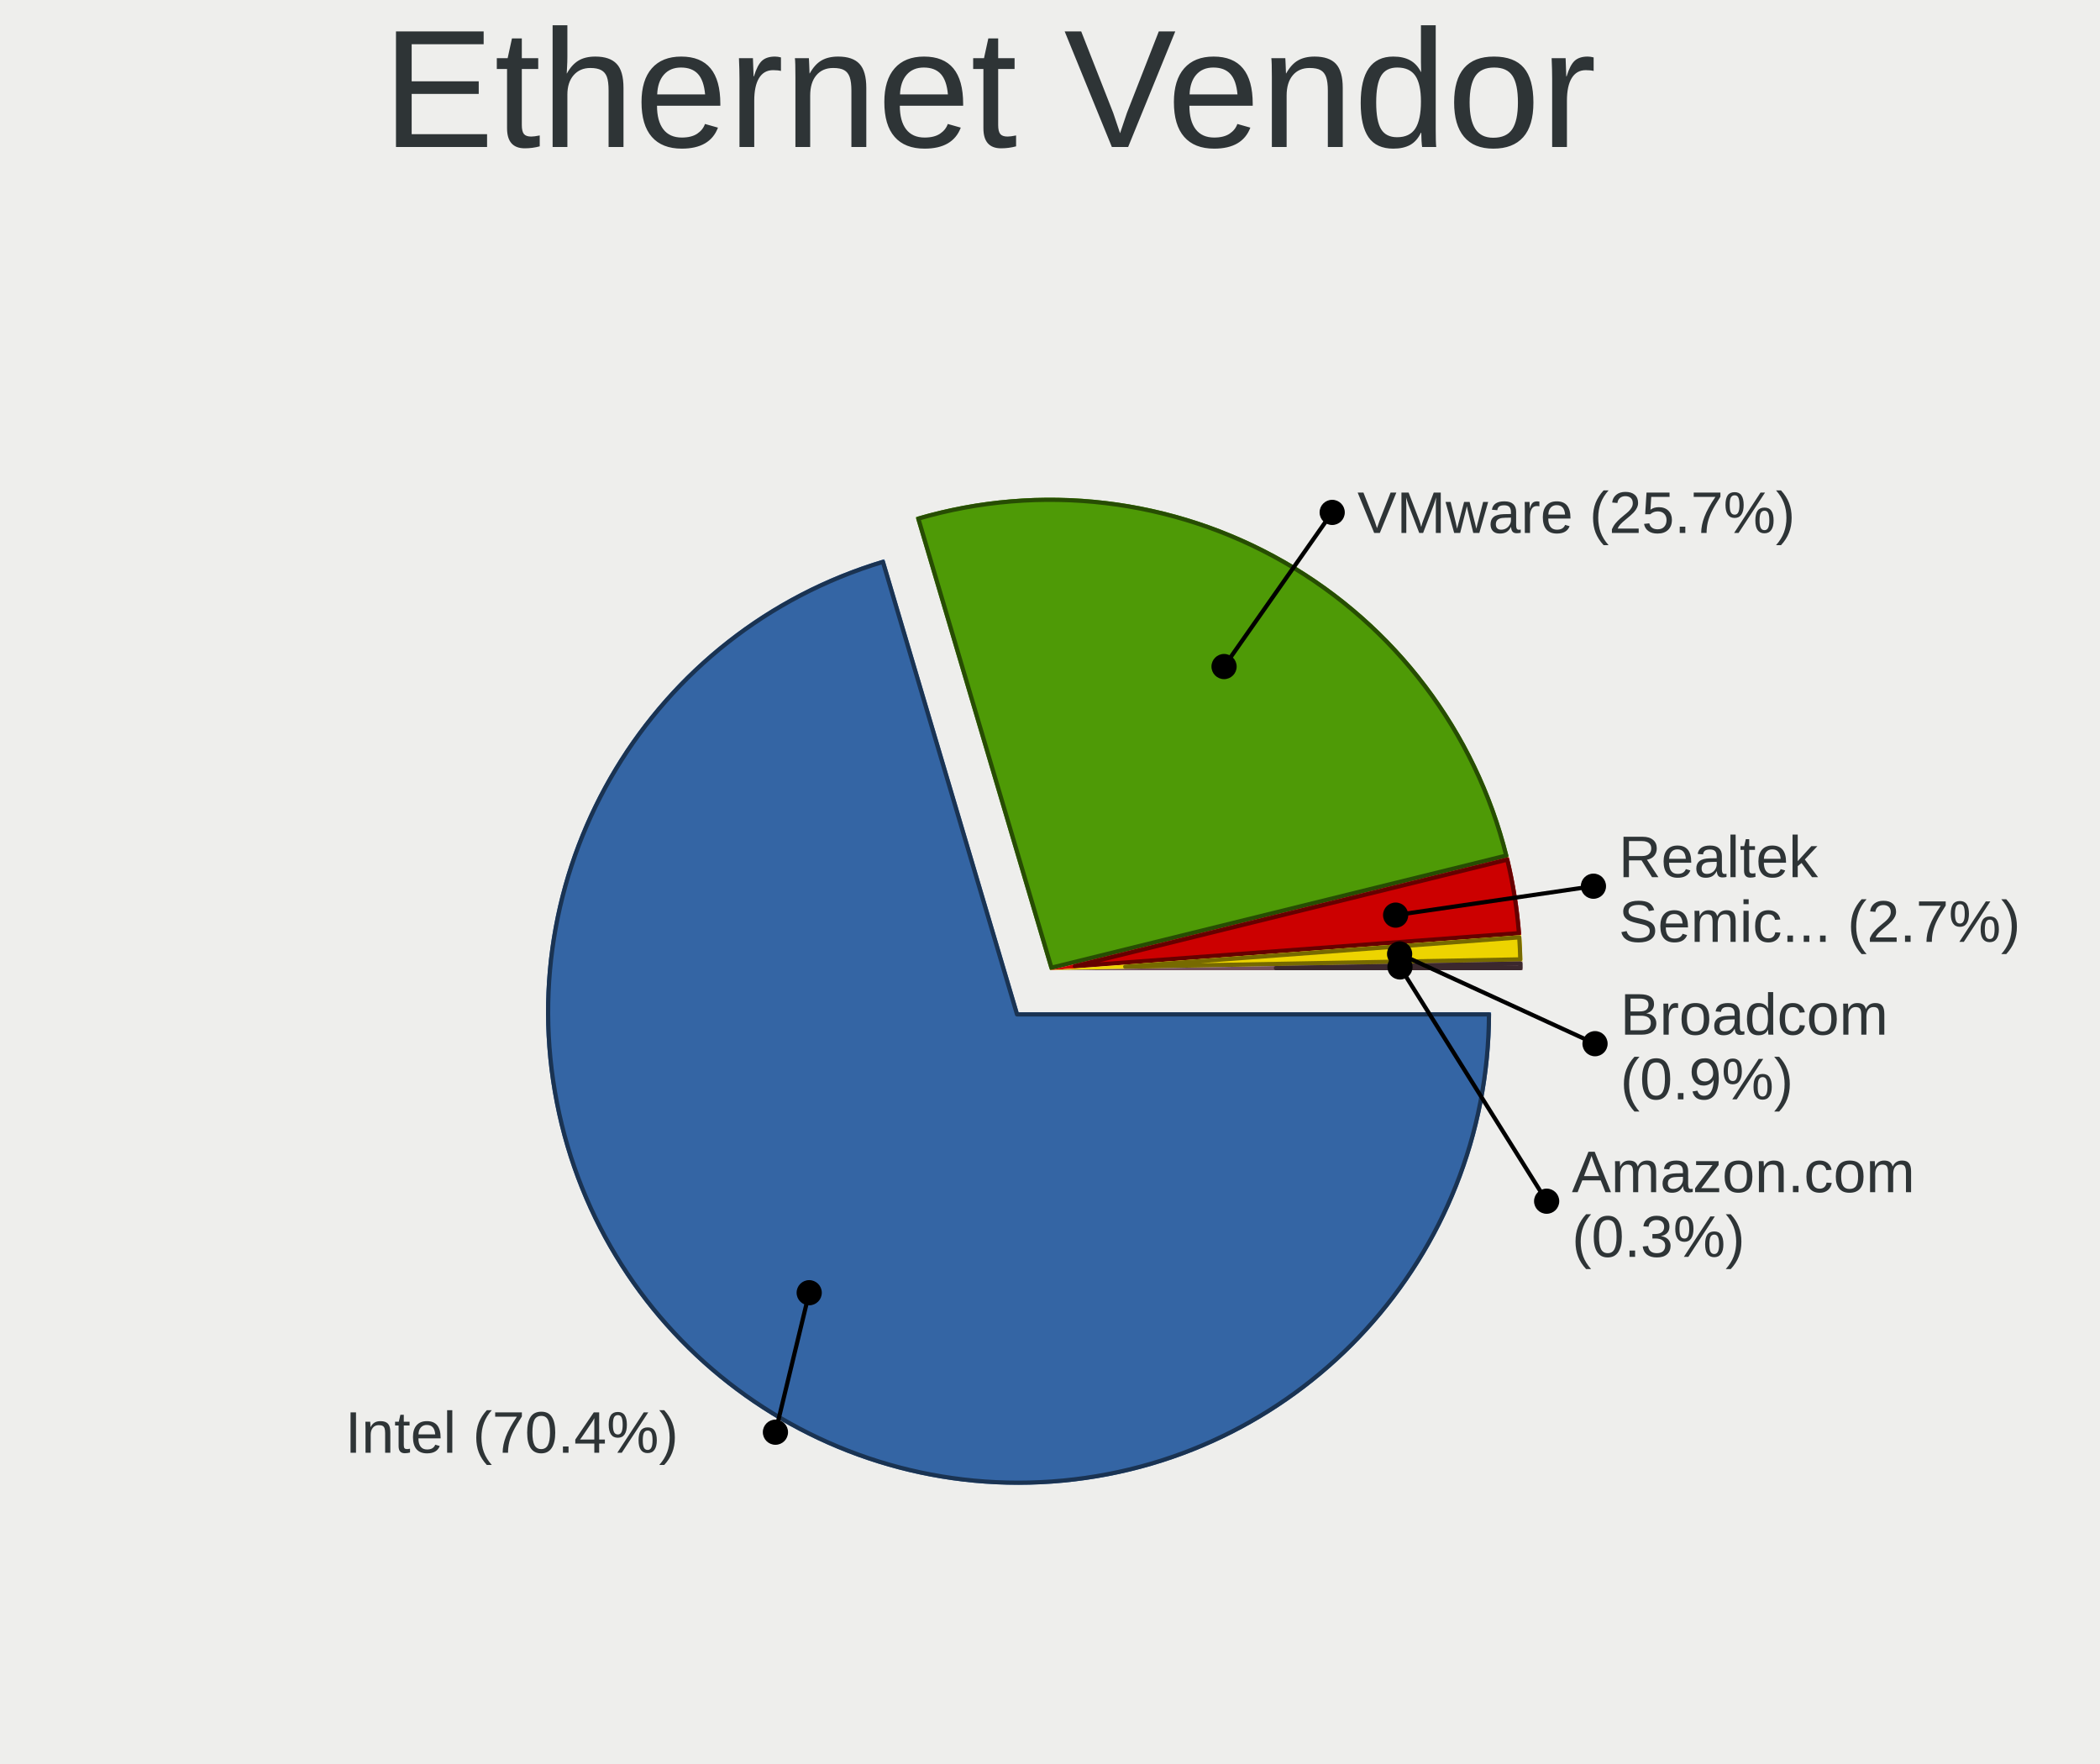
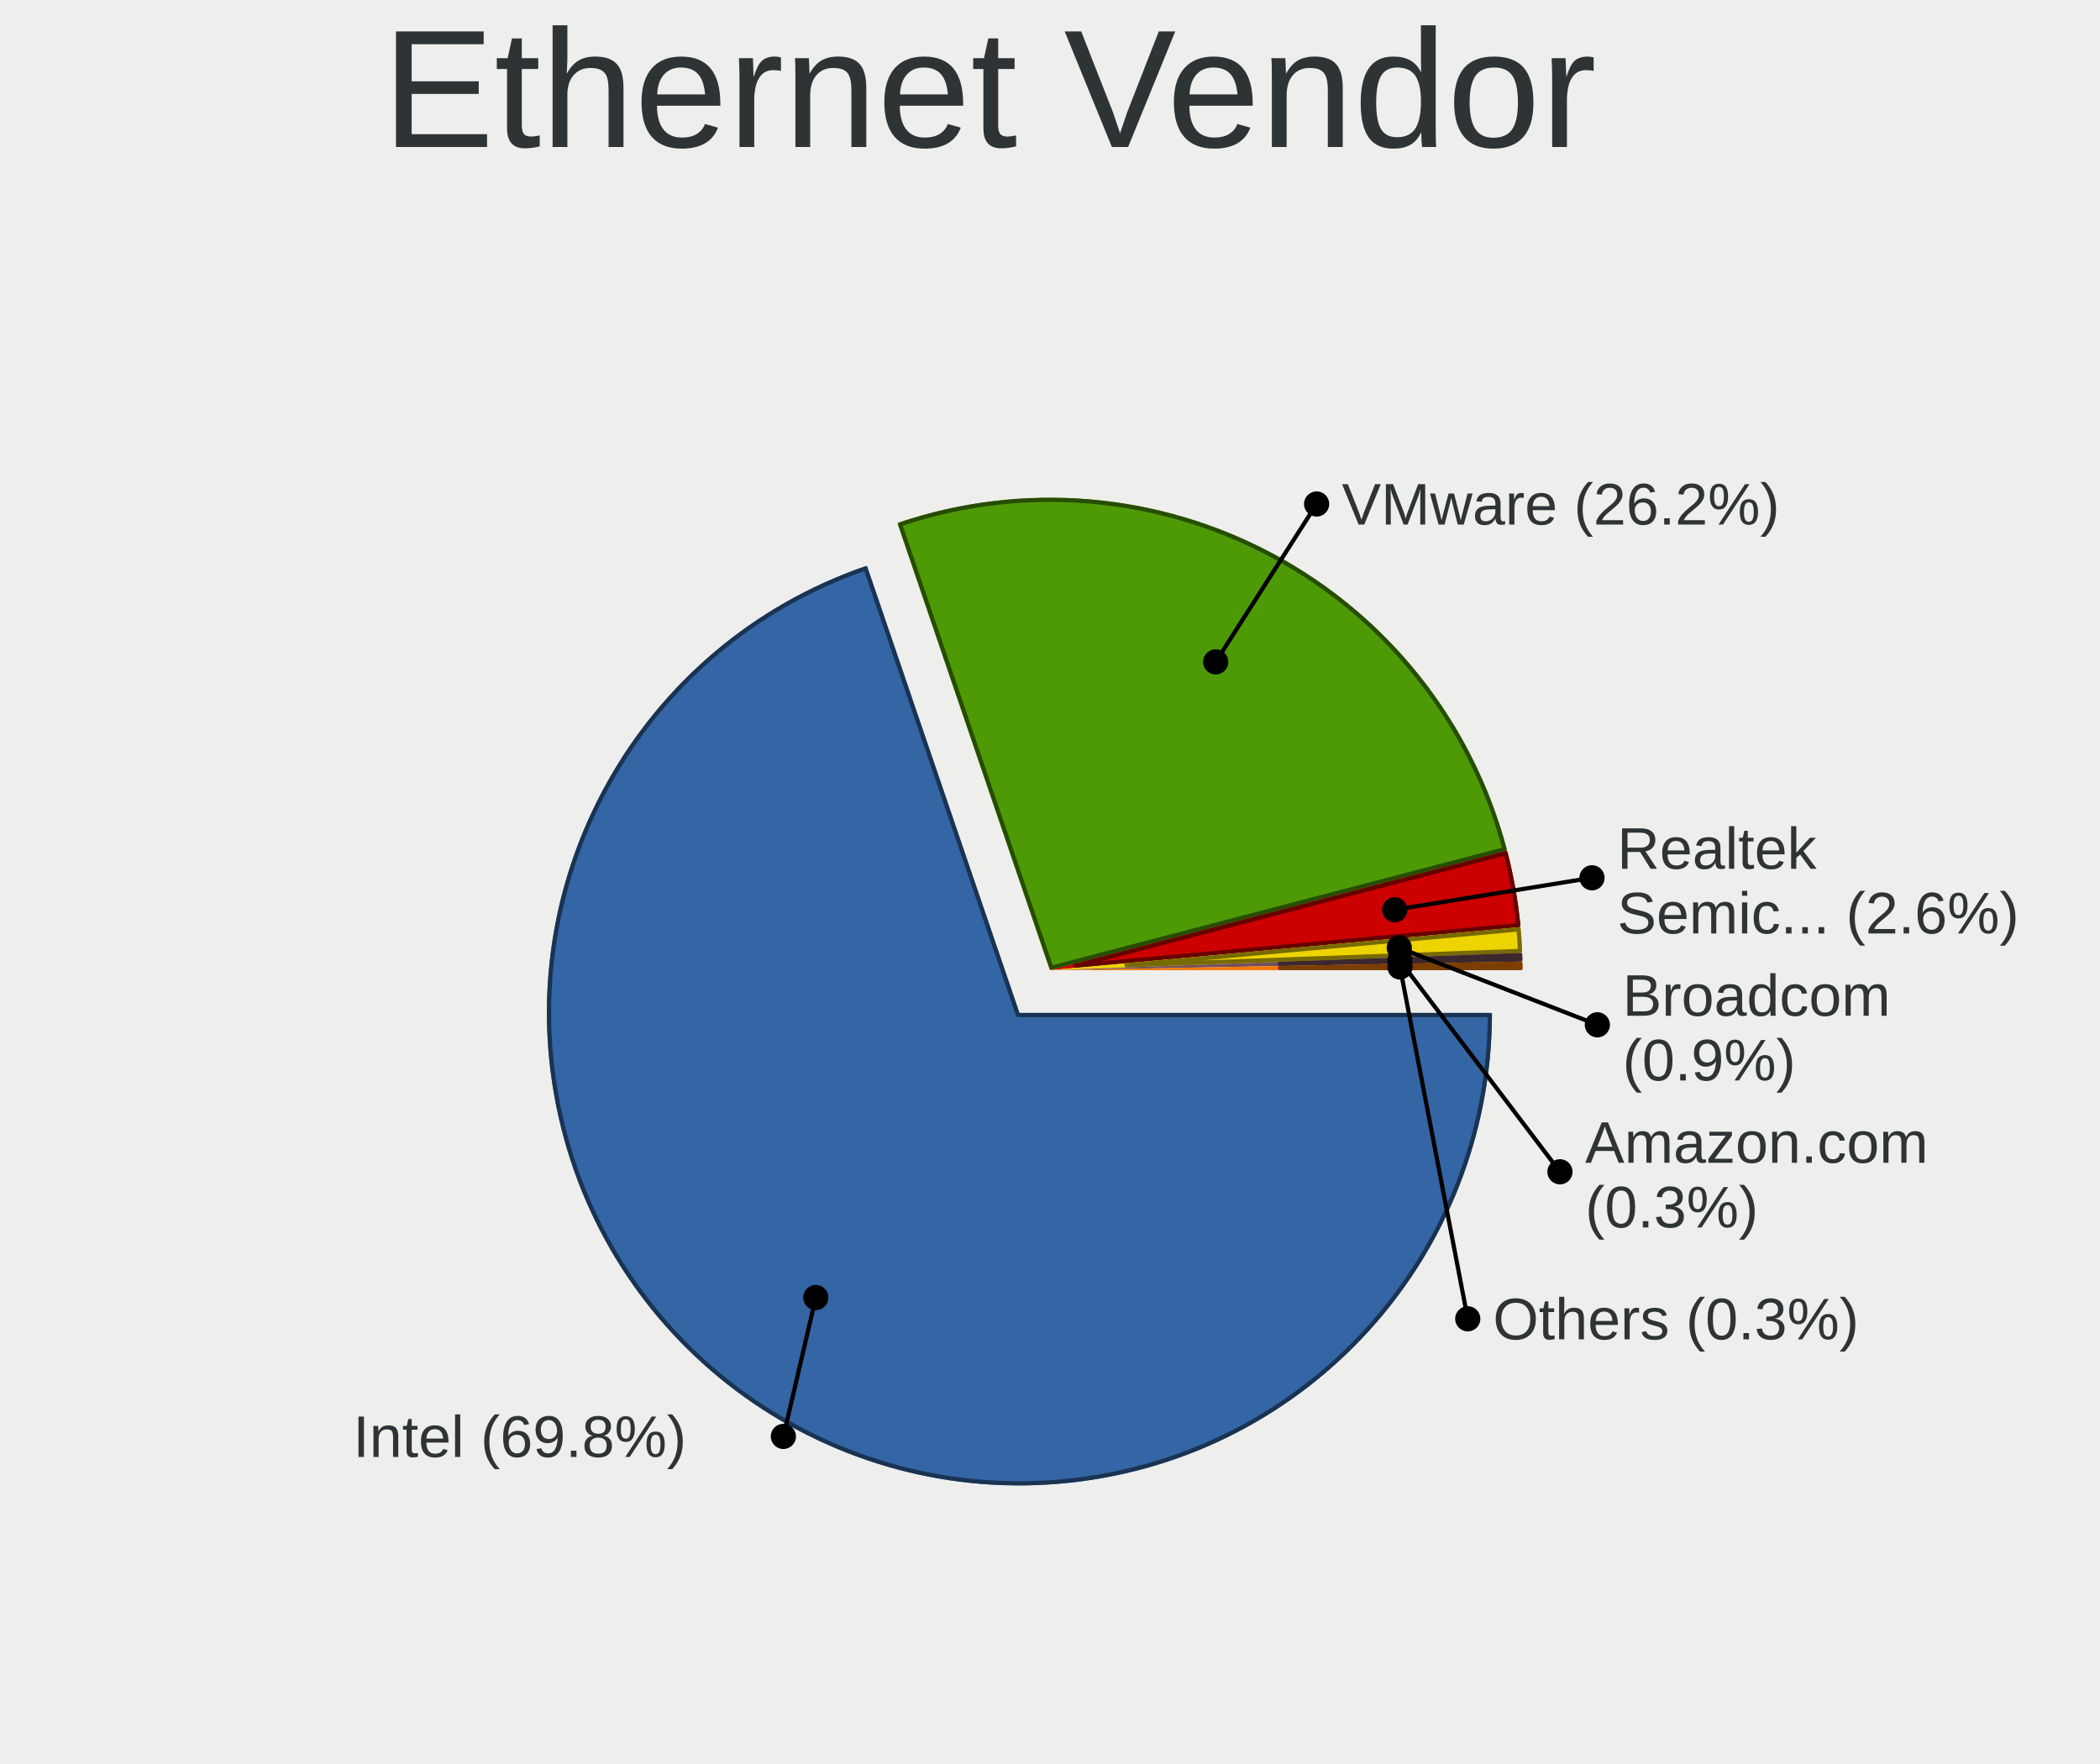
<svg xmlns="http://www.w3.org/2000/svg" width="500" height="420" version="1.0" id="ezcGraph">
  <defs />
  <g id="ezcGraphChart" color-rendering="optimizeQuality" shape-rendering="geometricPrecision" text-rendering="optimizeLegibility">
    <path d=" M 0,420 L 0,0 L 500,0 L 500,420 L 0,420 z " style="fill: #eeeeec; fill-opacity: 1.00; stroke: none;" id="ezcGraphPolygon_1" />
    <path d=" M 0,42 L 0,0 L 500,0 L 500,42 L 0,42 z " style="fill: #000000; fill-opacity: 0.00; stroke: none;" id="ezcGraphPolygon_2" />
-     <path d="M 242.52,241.02 L 355.02,241.02 A 112.50,112.50 0 1,1 210.55,133.15 z" style="fill: #3465a4; fill-opacity: 1.00; stroke: none; cursor: pointer;" id="ezcGraphCircleSector_4" />
-     <path d="M 242.15,241.52 L 354.52,241.52 A 112.00,112.00 0 1,1 210.22,133.78 z" style="fill: none; stroke: #1a3352; stroke-width: 1; stroke-opacity: 1.00; stroke-linecap: round; stroke-linejoin: round;" id="ezcGraphCircleSector_5" />
-     <path d="M 250.00,231.00 L 218.03,123.14 A 112.50,112.50 0 0,1 359.23,204.08 z" style="fill: #4e9a06; fill-opacity: 1.00; stroke: none; cursor: pointer;" id="ezcGraphCircleSector_6" />
-     <path d="M 250.34,230.40 L 218.65,123.48 A 112.00,112.00 0 0,1 358.63,203.71 z" style="fill: none; stroke: #274d03; stroke-width: 1; stroke-opacity: 1.00; stroke-linecap: round; stroke-linejoin: round;" id="ezcGraphCircleSector_7" />
-     <path d="M 250.00,231.00 L 359.23,204.08 A 112.50,112.50 0 0,1 362.19,222.64 z" style="fill: #cc0000; fill-opacity: 1.00; stroke: none; cursor: pointer;" id="ezcGraphCircleSector_8" />
-     <path d="M 255.91,230.06 L 358.87,204.68 A 112.00,112.00 0 0,1 361.65,222.18 z" style="fill: none; stroke: #660000; stroke-width: 1; stroke-opacity: 1.00; stroke-linecap: round; stroke-linejoin: round;" id="ezcGraphCircleSector_9" />
-     <path d="M 250.00,231.00 L 362.19,222.64 A 112.50,112.50 0 0,1 362.48,228.91 z" style="fill: #edd400; fill-opacity: 1.00; stroke: none; cursor: pointer;" id="ezcGraphCircleSector_10" />
-     <path d="M 267.91,230.17 L 361.73,223.18 A 112.00,112.00 0 0,1 361.97,228.42 z" style="fill: none; stroke: #776a00; stroke-width: 1; stroke-opacity: 1.00; stroke-linecap: round; stroke-linejoin: round;" id="ezcGraphCircleSector_11" />
-     <path d="M 250.00,231.00 L 362.48,228.91 A 112.50,112.50 0 0,1 362.50,231.00 z" style="fill: #75505b; fill-opacity: 1.00; stroke: none; cursor: pointer;" id="ezcGraphCircleSector_12" />
-     <path d="M 303.79,230.50 L 361.99,229.42 A 112.00,112.00 0 0,1 362.00,230.50 z" style="fill: none; stroke: #3b282e; stroke-width: 1; stroke-opacity: 1.00; stroke-linecap: round; stroke-linejoin: round;" id="ezcGraphCircleSector_13" />
-     <path d=" M 192.667,307.791 L 184.628,341" style="fill: none; stroke: #000000; stroke-width: 1; stroke-opacity: 1.00; stroke-linecap: round; stroke-linejoin: round;" id="ezcGraphLine_14" />
-     <ellipse cx="192.667" cy="307.791" rx="3" ry="3" style="fill: #000000; fill-opacity: 1.00; stroke: none;" id="ezcGraphCircle_15" />
-     <ellipse cx="184.628" cy="341" rx="3" ry="3" style="fill: #000000; fill-opacity: 1.00; stroke: none;" id="ezcGraphCircle_16" />
-     <path d=" M 291.443,158.702 L 317.188,122" style="fill: none; stroke: #000000; stroke-width: 1; stroke-opacity: 1.00; stroke-linecap: round; stroke-linejoin: round;" id="ezcGraphLine_18" />
-     <ellipse cx="291.443" cy="158.702" rx="3" ry="3" style="fill: #000000; fill-opacity: 1.00; stroke: none;" id="ezcGraphCircle_19" />
-     <ellipse cx="317.188" cy="122" rx="3" ry="3" style="fill: #000000; fill-opacity: 1.00; stroke: none;" id="ezcGraphCircle_20" />
-     <path d=" M 332.295,217.887 L 379.39,211" style="fill: none; stroke: #000000; stroke-width: 1; stroke-opacity: 1.00; stroke-linecap: round; stroke-linejoin: round;" id="ezcGraphLine_22" />
-     <ellipse cx="332.295" cy="217.887" rx="3" ry="3" style="fill: #000000; fill-opacity: 1.00; stroke: none;" id="ezcGraphCircle_23" />
-     <ellipse cx="379.39" cy="211" rx="3" ry="3" style="fill: #000000; fill-opacity: 1.00; stroke: none;" id="ezcGraphCircle_24" />
-     <path d=" M 333.243,227.129 L 379.769,248.5" style="fill: none; stroke: #000000; stroke-width: 1; stroke-opacity: 1.00; stroke-linecap: round; stroke-linejoin: round;" id="ezcGraphLine_26" />
-     <ellipse cx="333.243" cy="227.129" rx="3" ry="3" style="fill: #000000; fill-opacity: 1.00; stroke: none;" id="ezcGraphCircle_27" />
-     <ellipse cx="379.769" cy="248.5" rx="3" ry="3" style="fill: #000000; fill-opacity: 1.00; stroke: none;" id="ezcGraphCircle_28" />
-     <path d=" M 333.33,230.226 L 368.25,286" style="fill: none; stroke: #000000; stroke-width: 1; stroke-opacity: 1.00; stroke-linecap: round; stroke-linejoin: round;" id="ezcGraphLine_30" />
-     <ellipse cx="333.33" cy="230.226" rx="3" ry="3" style="fill: #000000; fill-opacity: 1.00; stroke: none;" id="ezcGraphCircle_31" />
-     <ellipse cx="368.25" cy="286" rx="3" ry="3" style="fill: #000000; fill-opacity: 1.00; stroke: none;" id="ezcGraphCircle_32" />
+     <path d="M 242.73,241.17 L 355.23,241.17 A 112.50,112.50 0 1,1 206.40,134.69 z" style="fill: #3465a4; fill-opacity: 1.00; stroke: none; cursor: pointer;" id="ezcGraphCircleSector_4" />
+     <path d="M 242.37,241.67 L 354.73,241.67 A 112.00,112.00 0 1,1 206.09,135.33 z" style="fill: none; stroke: #1a3352; stroke-width: 1; stroke-opacity: 1.00; stroke-linecap: round; stroke-linejoin: round;" id="ezcGraphCircleSector_5" />
+     <path d="M 250.00,231.00 L 213.68,124.53 A 112.50,112.50 0 0,1 358.84,202.54 z" style="fill: #4e9a06; fill-opacity: 1.00; stroke: none; cursor: pointer;" id="ezcGraphCircleSector_6" />
+     <path d="M 250.32,230.40 L 214.31,124.84 A 112.00,112.00 0 0,1 358.23,202.19 z" style="fill: none; stroke: #274d03; stroke-width: 1; stroke-opacity: 1.00; stroke-linecap: round; stroke-linejoin: round;" id="ezcGraphCircleSector_7" />
+     <path d="M 250.00,231.00 L 358.84,202.54 A 112.50,112.50 0 0,1 362.03,220.74 z" style="fill: #cc0000; fill-opacity: 1.00; stroke: none; cursor: pointer;" id="ezcGraphCircleSector_8" />
+     <path d="M 256.00,229.95 L 358.48,203.16 A 112.00,112.00 0 0,1 361.49,220.29 z" style="fill: none; stroke: #660000; stroke-width: 1; stroke-opacity: 1.00; stroke-linecap: round; stroke-linejoin: round;" id="ezcGraphCircleSector_9" />
+     <path d="M 250.00,231.00 L 362.03,220.74 A 112.50,112.50 0 0,1 362.42,226.89 z" style="fill: #edd400; fill-opacity: 1.00; stroke: none; cursor: pointer;" id="ezcGraphCircleSector_10" />
+     <path d="M 268.21,229.83 L 361.58,221.28 A 112.00,112.00 0 0,1 361.91,226.41 z" style="fill: none; stroke: #776a00; stroke-width: 1; stroke-opacity: 1.00; stroke-linecap: round; stroke-linejoin: round;" id="ezcGraphCircleSector_11" />
+     <path d="M 250.00,231.00 L 362.42,226.89 A 112.50,112.50 0 0,1 362.48,228.95 z" style="fill: #75505b; fill-opacity: 1.00; stroke: none; cursor: pointer;" id="ezcGraphCircleSector_12" />
+     <path d="M 304.73,229.50 L 361.94,227.41 A 112.00,112.00 0 0,1 361.97,228.45 z" style="fill: none; stroke: #3b282e; stroke-width: 1; stroke-opacity: 1.00; stroke-linecap: round; stroke-linejoin: round;" id="ezcGraphCircleSector_13" />
+     <path d="M 250.00,231.00 L 362.48,228.95 A 112.50,112.50 0 0,1 362.50,231.00 z" style="fill: #f57900; fill-opacity: 1.00; stroke: none;" id="ezcGraphCircleSector_14" />
+     <path d="M 304.75,230.50 L 361.99,229.45 A 112.00,112.00 0 0,1 362.00,230.50 z" style="fill: none; stroke: #7b3d00; stroke-width: 1; stroke-opacity: 1.00; stroke-linecap: round; stroke-linejoin: round;" id="ezcGraphCircleSector_15" />
+     <path d=" M 194.238,308.94 L 186.52,342" style="fill: none; stroke: #000000; stroke-width: 1; stroke-opacity: 1.00; stroke-linecap: round; stroke-linejoin: round;" id="ezcGraphLine_16" />
+     <ellipse cx="194.238" cy="308.94" rx="3" ry="3" style="fill: #000000; fill-opacity: 1.00; stroke: none;" id="ezcGraphCircle_17" />
+     <ellipse cx="186.52" cy="342" rx="3" ry="3" style="fill: #000000; fill-opacity: 1.00; stroke: none;" id="ezcGraphCircle_18" />
+     <path d=" M 289.451,157.596 L 313.48,120" style="fill: none; stroke: #000000; stroke-width: 1; stroke-opacity: 1.00; stroke-linecap: round; stroke-linejoin: round;" id="ezcGraphLine_20" />
+     <ellipse cx="289.451" cy="157.596" rx="3" ry="3" style="fill: #000000; fill-opacity: 1.00; stroke: none;" id="ezcGraphCircle_21" />
+     <ellipse cx="313.48" cy="120" rx="3" ry="3" style="fill: #000000; fill-opacity: 1.00; stroke: none;" id="ezcGraphCircle_22" />
+     <path d=" M 332.082,216.613 L 379.049,209" style="fill: none; stroke: #000000; stroke-width: 1; stroke-opacity: 1.00; stroke-linecap: round; stroke-linejoin: round;" id="ezcGraphLine_24" />
+     <ellipse cx="332.082" cy="216.613" rx="3" ry="3" style="fill: #000000; fill-opacity: 1.00; stroke: none;" id="ezcGraphCircle_25" />
+     <ellipse cx="379.049" cy="209" rx="3" ry="3" style="fill: #000000; fill-opacity: 1.00; stroke: none;" id="ezcGraphCircle_26" />
+     <path d=" M 333.163,225.676 L 380.322,244" style="fill: none; stroke: #000000; stroke-width: 1; stroke-opacity: 1.00; stroke-linecap: round; stroke-linejoin: round;" id="ezcGraphLine_28" />
+     <ellipse cx="333.163" cy="225.676" rx="3" ry="3" style="fill: #000000; fill-opacity: 1.00; stroke: none;" id="ezcGraphCircle_29" />
+     <ellipse cx="380.322" cy="244" rx="3" ry="3" style="fill: #000000; fill-opacity: 1.00; stroke: none;" id="ezcGraphCircle_30" />
+     <path d=" M 333.302,228.717 L 371.417,279" style="fill: none; stroke: #000000; stroke-width: 1; stroke-opacity: 1.00; stroke-linecap: round; stroke-linejoin: round;" id="ezcGraphLine_32" />
+     <ellipse cx="333.302" cy="228.717" rx="3" ry="3" style="fill: #000000; fill-opacity: 1.00; stroke: none;" id="ezcGraphCircle_33" />
+     <ellipse cx="371.417" cy="279" rx="3" ry="3" style="fill: #000000; fill-opacity: 1.00; stroke: none;" id="ezcGraphCircle_34" />
+     <path d=" M 333.33,230.239 L 349.467,314" style="fill: none; stroke: #000000; stroke-width: 1; stroke-opacity: 1.00; stroke-linecap: round; stroke-linejoin: round;" id="ezcGraphLine_36" />
+     <ellipse cx="333.33" cy="230.239" rx="3" ry="3" style="fill: #000000; fill-opacity: 1.00; stroke: none;" id="ezcGraphCircle_37" />
+     <ellipse cx="349.467" cy="314" rx="3" ry="3" style="fill: #000000; fill-opacity: 1.00; stroke: none;" id="ezcGraphCircle_38" />
    <g id="ezcGraphTextBox_3">
-       <path d=" M 90.5,42 L 90.5,0.5 L 410,0.5 L 410,42 L 90.5,42 z " style="fill: #ffffff; fill-opacity: 0.00; stroke: none;" id="ezcGraphPolygon_34" />
+       <path d=" M 90.5,42 L 90.5,0.5 L 410,0.5 L 410,42 L 90.5,42 z " style="fill: #ffffff; fill-opacity: 0.00; stroke: none;" id="ezcGraphPolygon_40" />
      <text id="ezcGraphTextBox_3_text" x="91" text-length="318px" y="35" style="font-size: 40px; font-family: 'Arial'; fill: #2e3436; fill-opacity: 1.00; stroke: none;">Ethernet Vendor</text>
    </g>
-     <g id="ezcGraphTextBox_17" style=" cursor: pointer;">
-       <path d=" M 81.668,349 L 81.668,333.5 L 179.628,333.5 L 179.628,349 L 81.668,349 z " style="fill: #ffffff; fill-opacity: 0.00; stroke: none;" id="ezcGraphPolygon_35" />
-       <text id="ezcGraphTextBox_17_text" x="82.168" text-length="96.46px" y="345.9" style="font-size: 14px; font-family: 'Arial'; fill: #2e3436; fill-opacity: 1.00; stroke: none;">Intel (70.4%)</text>
+     <g id="ezcGraphTextBox_19" style=" cursor: pointer;">
+       <path d=" M 83.56,350 L 83.56,334.5 L 181.52,334.5 L 181.52,350 L 83.56,350 z " style="fill: #ffffff; fill-opacity: 0.00; stroke: none;" id="ezcGraphPolygon_41" />
+       <text id="ezcGraphTextBox_19_text" x="84.06" text-length="96.46px" y="346.9" style="font-size: 14px; font-family: 'Arial'; fill: #2e3436; fill-opacity: 1.00; stroke: none;">Intel (69.8%)</text>
    </g>
-     <g id="ezcGraphTextBox_21" style=" cursor: pointer;">
-       <path d=" M 322.688,130 L 322.688,114.5 L 428.068,114.5 L 428.068,130 L 322.688,130 z " style="fill: #ffffff; fill-opacity: 0.00; stroke: none;" id="ezcGraphPolygon_36" />
-       <text id="ezcGraphTextBox_21_text" x="323.188" text-length="103.88px" y="126.9" style="font-size: 14px; font-family: 'Arial'; fill: #2e3436; fill-opacity: 1.00; stroke: none;">VMware (25.7%)</text>
+     <g id="ezcGraphTextBox_23" style=" cursor: pointer;">
+       <path d=" M 318.98,128 L 318.98,112.5 L 424.36,112.5 L 424.36,128 L 318.98,128 z " style="fill: #ffffff; fill-opacity: 0.00; stroke: none;" id="ezcGraphPolygon_42" />
+       <text id="ezcGraphTextBox_23_text" x="319.48" text-length="103.88px" y="124.9" style="font-size: 14px; font-family: 'Arial'; fill: #2e3436; fill-opacity: 1.00; stroke: none;">VMware (26.2%)</text>
    </g>
-     <g id="ezcGraphTextBox_25" style=" cursor: pointer;">
-       <path d=" M 384.89,226.05 L 384.89,196.45 L 497.69,196.45 L 497.69,226.05 L 384.89,226.05 z " style="fill: #ffffff; fill-opacity: 0.00; stroke: none;" id="ezcGraphPolygon_37" />
-       <text id="ezcGraphTextBox_25_text" x="385.39" text-length="51.94px" y="208.85" style="font-size: 14px; font-family: 'Arial'; fill: #2e3436; fill-opacity: 1.00; stroke: none;">Realtek</text>
-       <text id="ezcGraphTextBox_25_text" x="385.39" text-length="111.3px" y="224.25" style="font-size: 14px; font-family: 'Arial'; fill: #2e3436; fill-opacity: 1.00; stroke: none;">Semic... (2.7%)</text>
+     <g id="ezcGraphTextBox_27" style=" cursor: pointer;">
+       <path d=" M 384.549,224.05 L 384.549,194.45 L 497.349,194.45 L 497.349,224.05 L 384.549,224.05 z " style="fill: #ffffff; fill-opacity: 0.00; stroke: none;" id="ezcGraphPolygon_43" />
+       <text id="ezcGraphTextBox_27_text" x="385.049" text-length="51.94px" y="206.85" style="font-size: 14px; font-family: 'Arial'; fill: #2e3436; fill-opacity: 1.00; stroke: none;">Realtek</text>
+       <text id="ezcGraphTextBox_27_text" x="385.049" text-length="111.3px" y="222.25" style="font-size: 14px; font-family: 'Arial'; fill: #2e3436; fill-opacity: 1.00; stroke: none;">Semic... (2.6%)</text>
    </g>
-     <g id="ezcGraphTextBox_29" style=" cursor: pointer;">
-       <path d=" M 385.269,263.55 L 385.269,233.95 L 446.129,233.95 L 446.129,263.55 L 385.269,263.55 z " style="fill: #ffffff; fill-opacity: 0.00; stroke: none;" id="ezcGraphPolygon_38" />
-       <text id="ezcGraphTextBox_29_text" x="385.769" text-length="59.36px" y="246.35" style="font-size: 14px; font-family: 'Arial'; fill: #2e3436; fill-opacity: 1.00; stroke: none;">Broadcom</text>
-       <text id="ezcGraphTextBox_29_text" x="385.769" text-length="44.52px" y="261.75" style="font-size: 14px; font-family: 'Arial'; fill: #2e3436; fill-opacity: 1.00; stroke: none;">(0.9%)</text>
+     <g id="ezcGraphTextBox_31" style=" cursor: pointer;">
+       <path d=" M 385.822,259.05 L 385.822,229.45 L 446.682,229.45 L 446.682,259.05 L 385.822,259.05 z " style="fill: #ffffff; fill-opacity: 0.00; stroke: none;" id="ezcGraphPolygon_44" />
+       <text id="ezcGraphTextBox_31_text" x="386.322" text-length="59.36px" y="241.85" style="font-size: 14px; font-family: 'Arial'; fill: #2e3436; fill-opacity: 1.00; stroke: none;">Broadcom</text>
+       <text id="ezcGraphTextBox_31_text" x="386.322" text-length="44.52px" y="257.25" style="font-size: 14px; font-family: 'Arial'; fill: #2e3436; fill-opacity: 1.00; stroke: none;">(0.9%)</text>
    </g>
-     <g id="ezcGraphTextBox_33" style=" cursor: pointer;">
-       <path d=" M 373.75,301.05 L 373.75,271.45 L 449.45,271.45 L 449.45,301.05 L 373.75,301.05 z " style="fill: #ffffff; fill-opacity: 0.00; stroke: none;" id="ezcGraphPolygon_39" />
-       <text id="ezcGraphTextBox_33_text" x="374.25" text-length="74.2px" y="283.85" style="font-size: 14px; font-family: 'Arial'; fill: #2e3436; fill-opacity: 1.00; stroke: none;">Amazon.com</text>
-       <text id="ezcGraphTextBox_33_text" x="374.25" text-length="44.52px" y="299.25" style="font-size: 14px; font-family: 'Arial'; fill: #2e3436; fill-opacity: 1.00; stroke: none;">(0.3%)</text>
+     <g id="ezcGraphTextBox_35" style=" cursor: pointer;">
+       <path d=" M 376.917,294.05 L 376.917,264.45 L 452.617,264.45 L 452.617,294.05 L 376.917,294.05 z " style="fill: #ffffff; fill-opacity: 0.00; stroke: none;" id="ezcGraphPolygon_45" />
+       <text id="ezcGraphTextBox_35_text" x="377.417" text-length="74.2px" y="276.85" style="font-size: 14px; font-family: 'Arial'; fill: #2e3436; fill-opacity: 1.00; stroke: none;">Amazon.com</text>
+       <text id="ezcGraphTextBox_35_text" x="377.417" text-length="44.52px" y="292.25" style="font-size: 14px; font-family: 'Arial'; fill: #2e3436; fill-opacity: 1.00; stroke: none;">(0.3%)</text>
+     </g>
+     <g id="ezcGraphTextBox_39">
+       <path d=" M 354.967,322 L 354.967,306.5 L 452.927,306.5 L 452.927,322 L 354.967,322 z " style="fill: #ffffff; fill-opacity: 0.00; stroke: none;" id="ezcGraphPolygon_46" />
+       <text id="ezcGraphTextBox_39_text" x="355.467" text-length="96.46px" y="318.9" style="font-size: 14px; font-family: 'Arial'; fill: #2e3436; fill-opacity: 1.00; stroke: none;">Others (0.3%)</text>
    </g>
  </g>
</svg>
